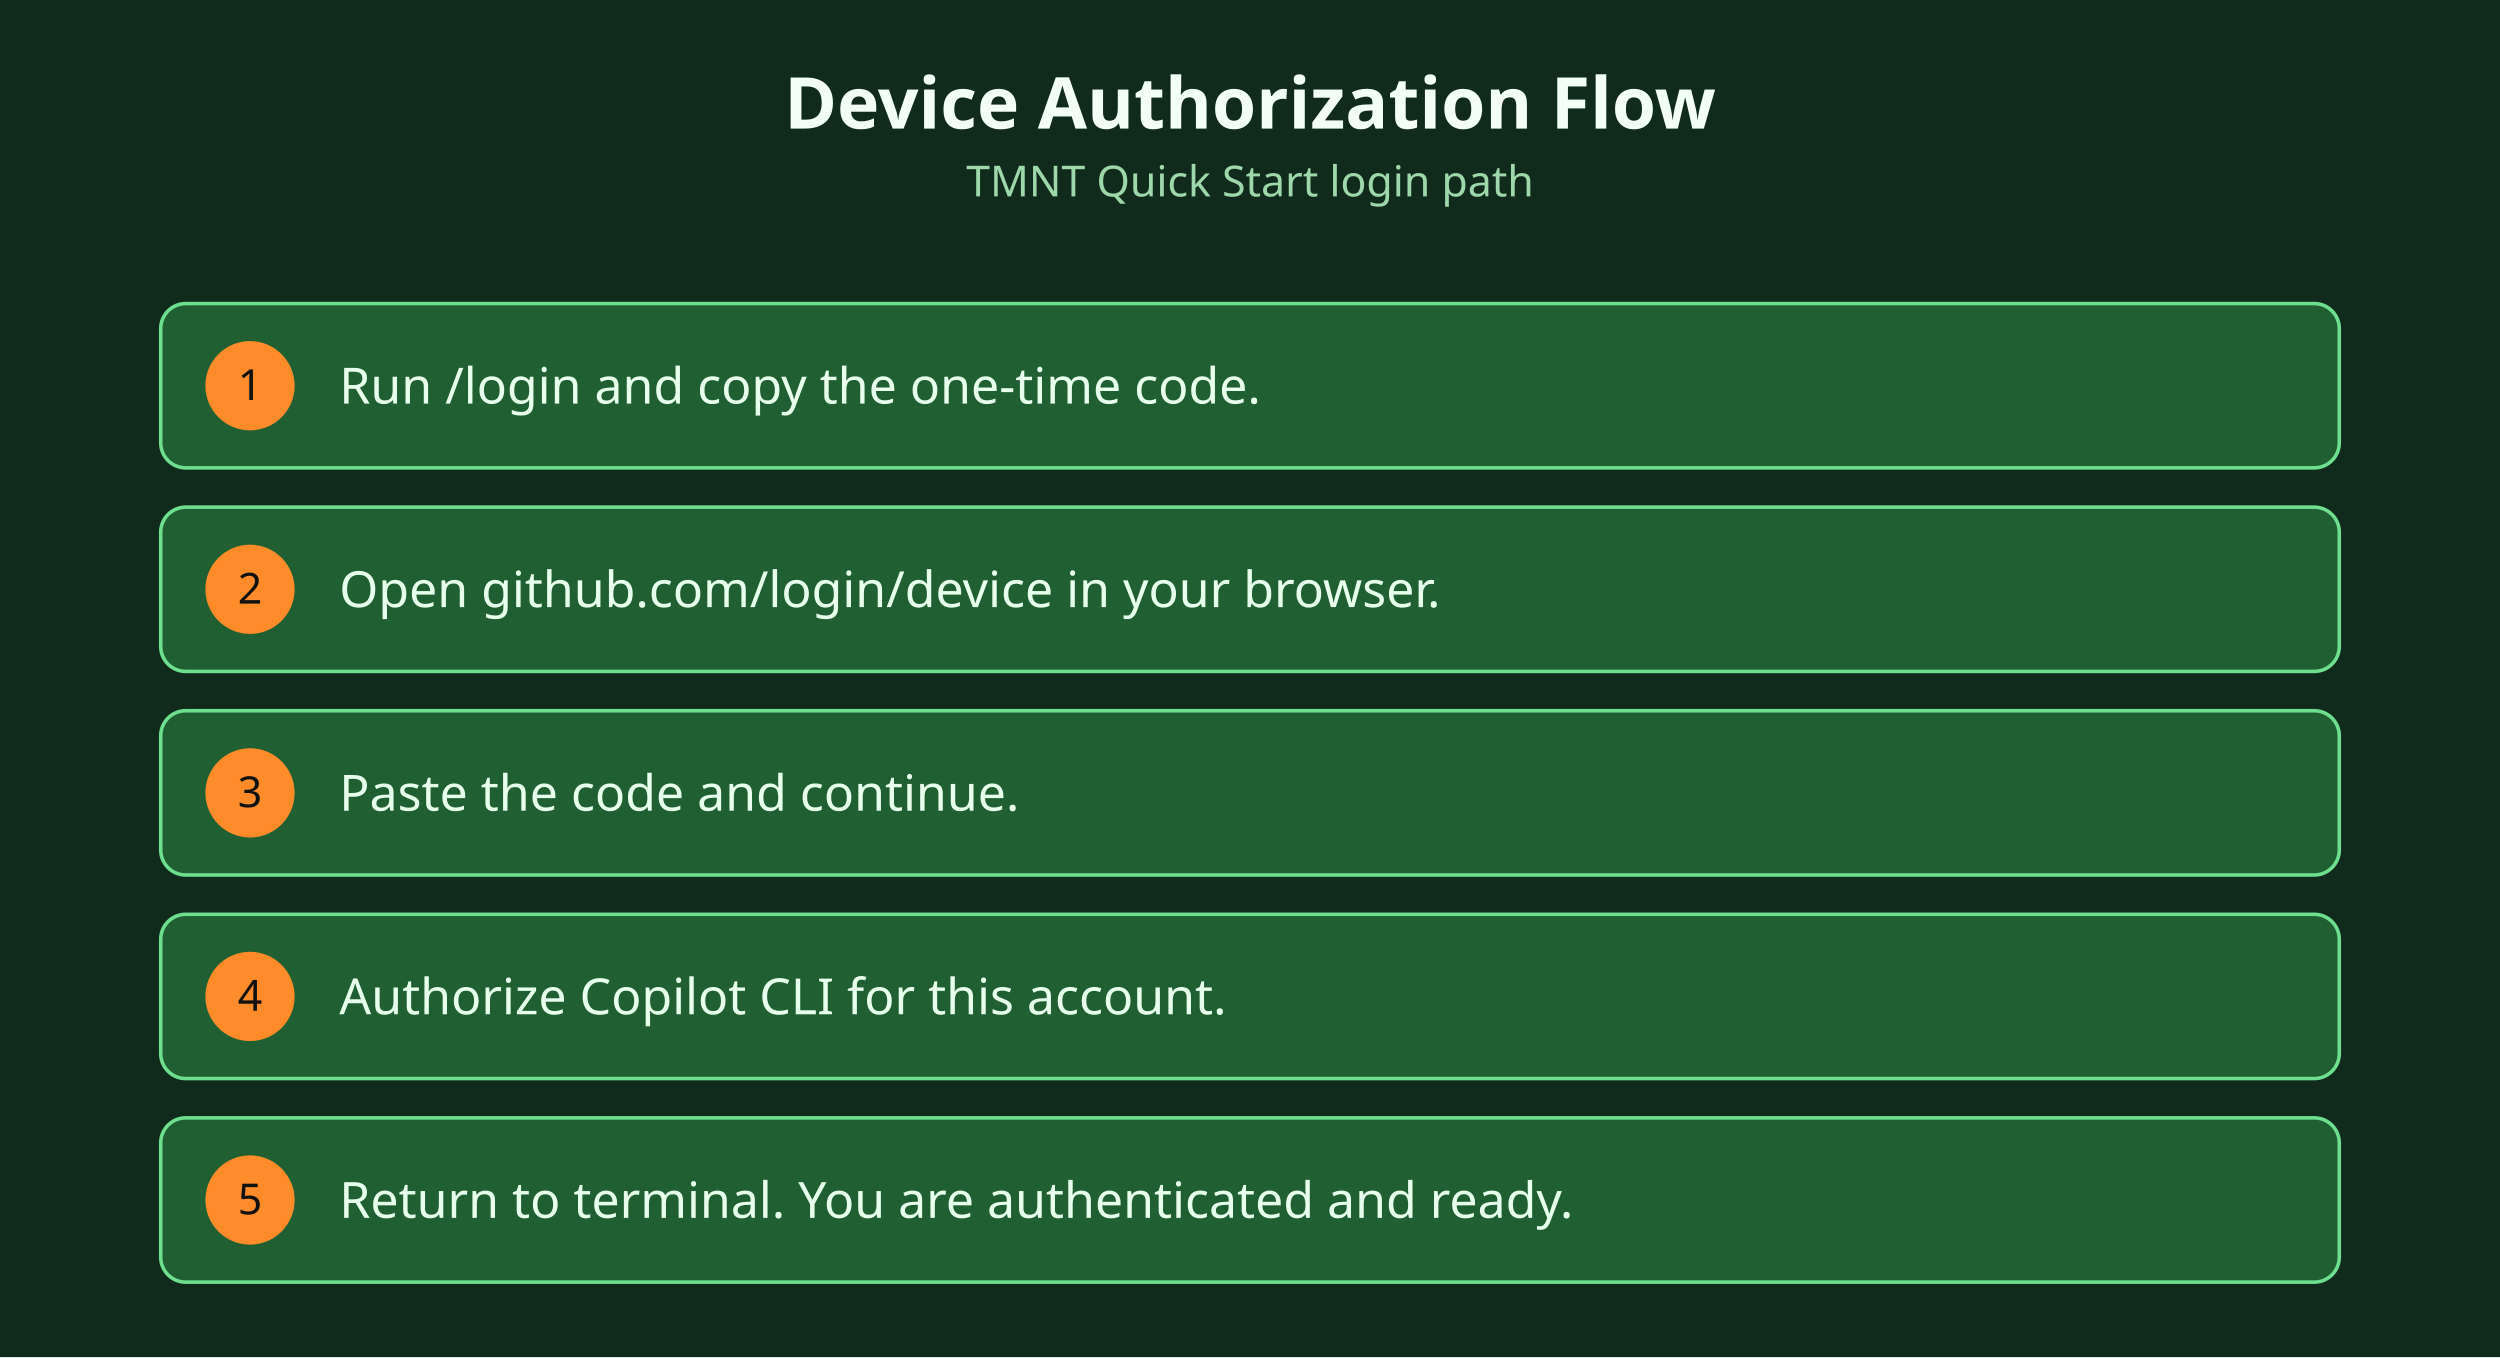
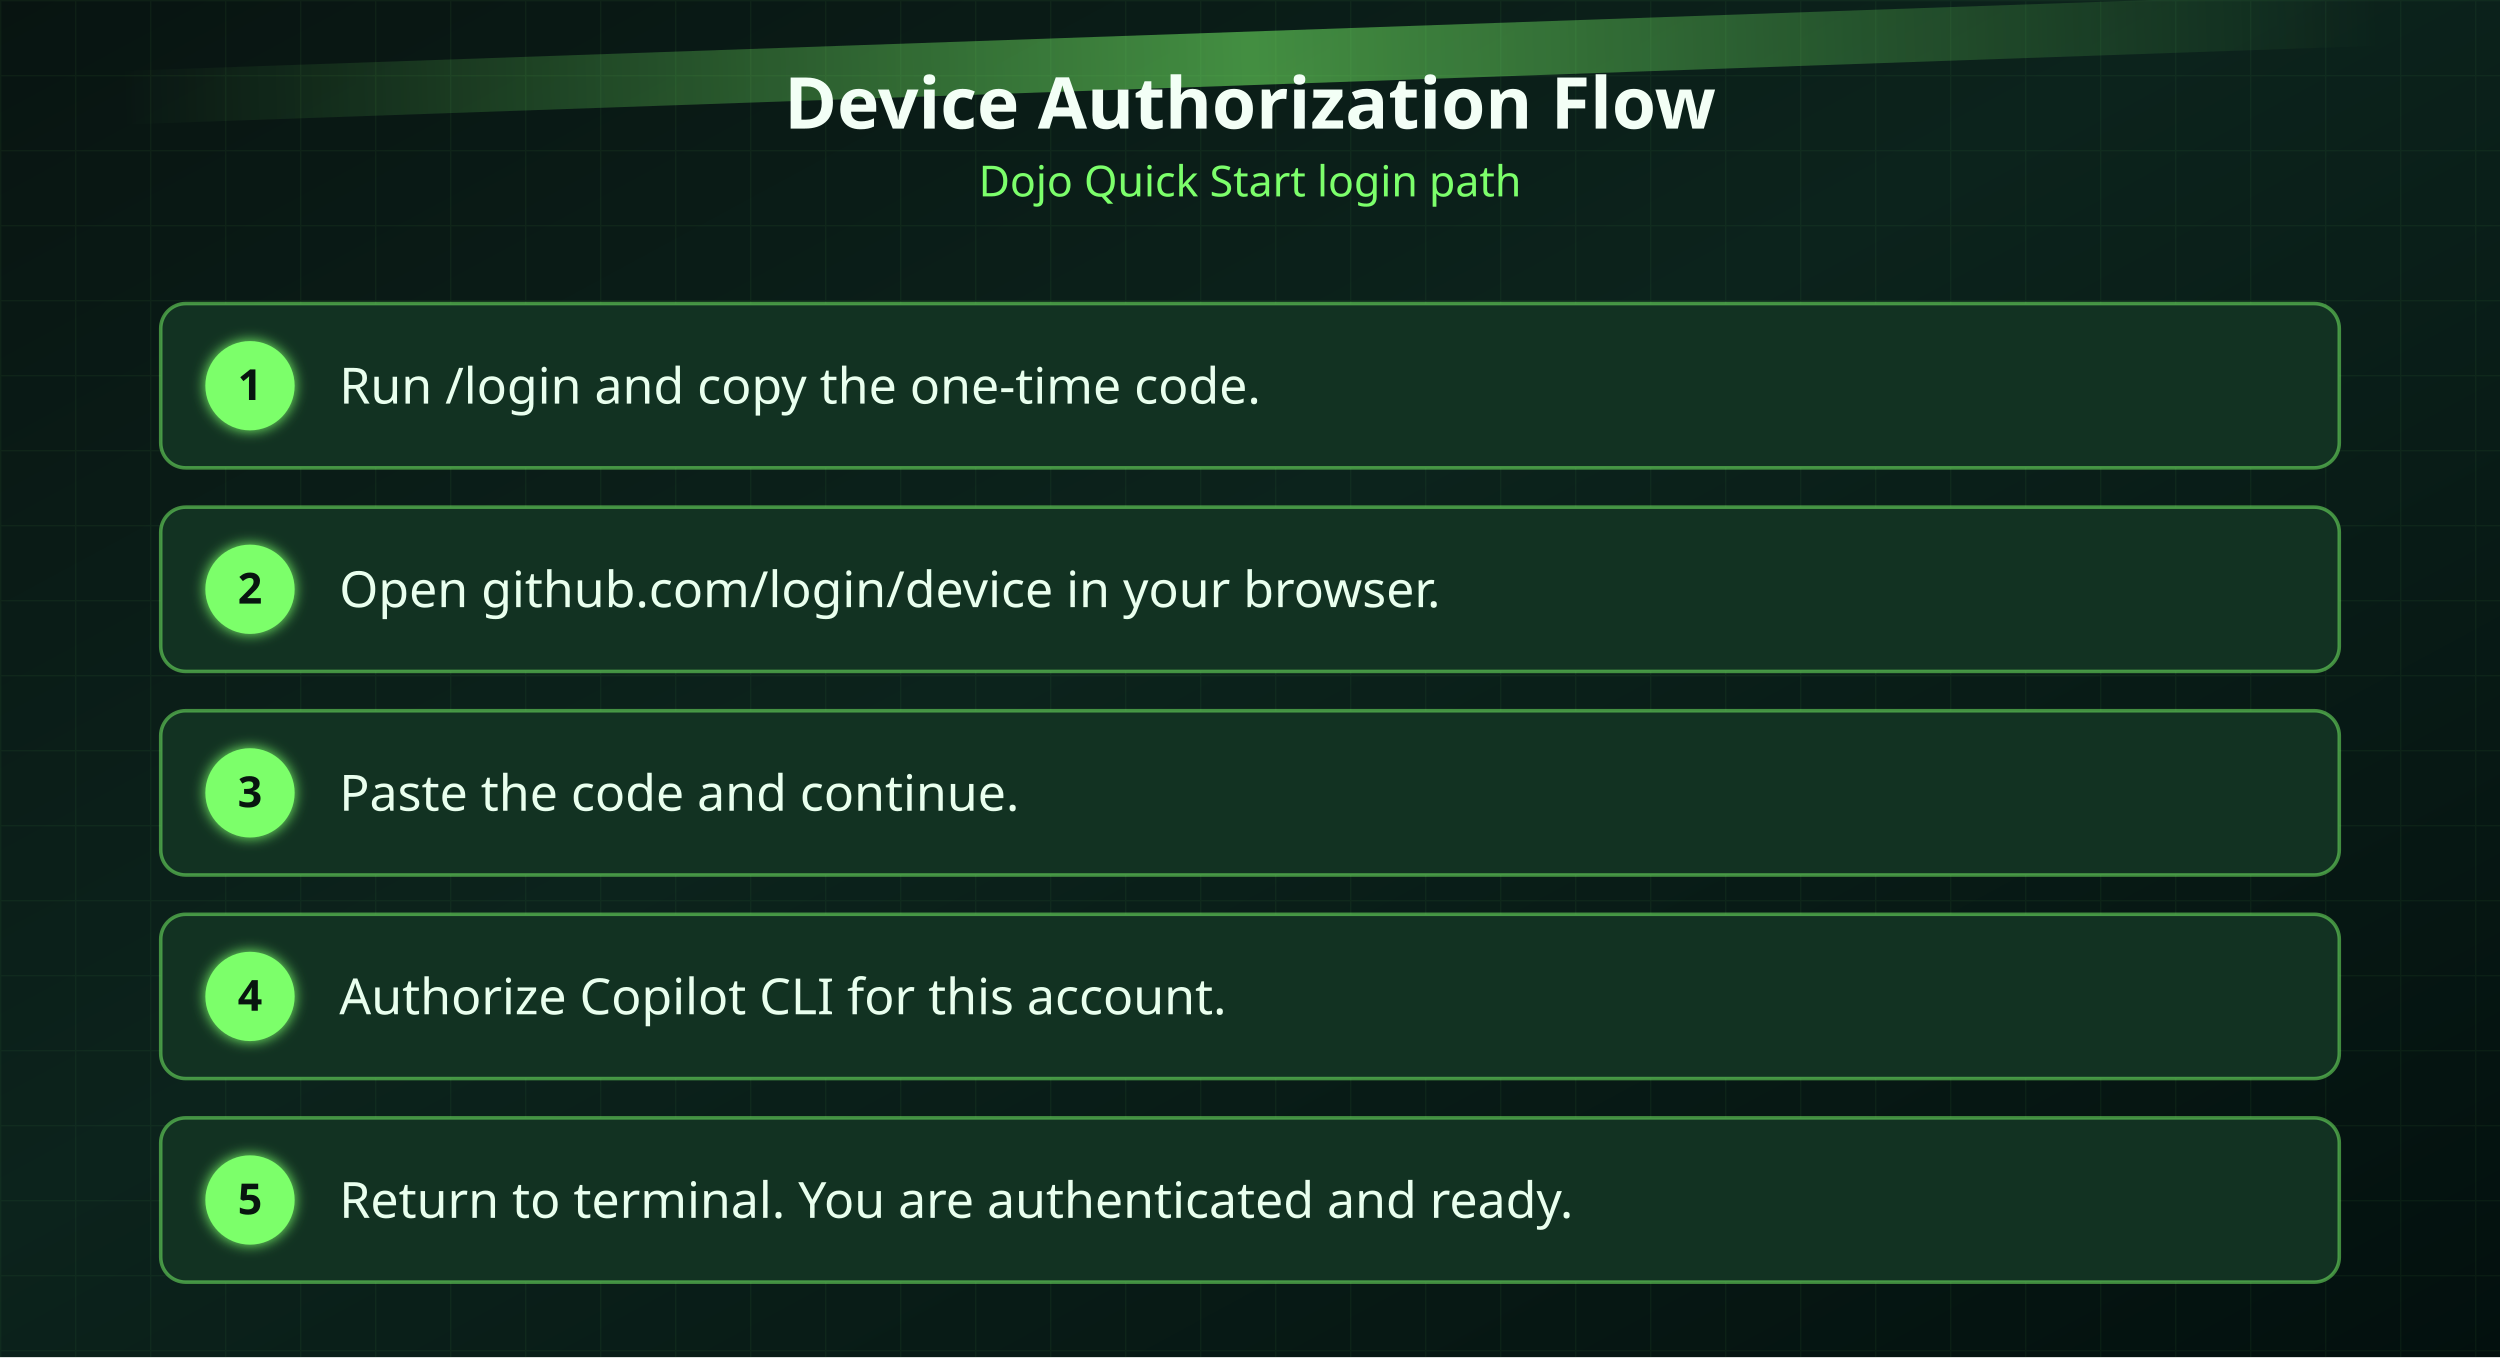
<svg xmlns="http://www.w3.org/2000/svg" width="1400" height="760" viewBox="0 0 1400 760" role="img" aria-labelledby="title desc">
-   <rect width="1400" height="760" fill="#102a1b" />
+   <defs>
+     <linearGradient id="bg" x1="0" y1="0" x2="1" y2="1">
+       <stop offset="0%" stop-color="#081411" />
+       <stop offset="45%" stop-color="#0c231c" />
+       <stop offset="100%" stop-color="#03100e" />
+     </linearGradient>
+     <linearGradient id="slash" x1="0" y1="0" x2="1" y2="0">
+       <stop offset="0%" stop-color="#7cff6b" stop-opacity="0" />
+       <stop offset="50%" stop-color="#7cff6b" stop-opacity="0.5" />
+       <stop offset="100%" stop-color="#7cff6b" stop-opacity="0" />
+     </linearGradient>
+     <filter id="neonGlow" x="-60%" y="-60%" width="220%" height="220%">
+       <feGaussianBlur stdDeviation="4" result="blur" />
+       <feMerge>
+         <feMergeNode in="blur" />
+         <feMergeNode in="SourceGraphic" />
+       </feMerge>
+     </filter>
+     <pattern id="grate" width="42" height="42" patternUnits="userSpaceOnUse">
+       <path d="M0 0 L42 0 M0 0 L0 42" stroke="#7cff6b" stroke-opacity="0.05" stroke-width="1.5" />
+     </pattern>
+   </defs>
+   <rect width="1400" height="760" fill="url(#bg)" />
+   <rect width="1400" height="760" fill="url(#grate)" />
+   <rect x="60" y="40" width="1280" height="30" fill="url(#slash)" transform="rotate(-2 60 40)" />
  <text x="700" y="72" text-anchor="middle" font-size="40" font-family="Verdana, Geneva, sans-serif" fill="#f3fff6" font-weight="700">Device Authorization Flow</text>
-   <text x="700" y="110" text-anchor="middle" font-size="24" font-family="Verdana, Geneva, sans-serif" fill="#9ed7aa">TMNT Quick Start login path</text>
+   <text x="700" y="110" text-anchor="middle" font-size="24" font-family="Verdana, Geneva, sans-serif" fill="#7cff6b">Dojo Quick Start login path</text>
  <g font-family="Verdana, Geneva, sans-serif">
-     <rect x="90" y="170" width="1220" height="92" rx="14" fill="#1f5f31" stroke="#6ddf8f" stroke-width="2" />
-     <circle cx="140" cy="216" r="25" fill="#ff8b2b" />
-     <text x="140" y="224" text-anchor="middle" font-size="24" fill="#111">1</text>
+     <rect x="90" y="170" width="1220" height="92" rx="14" fill="#123222" stroke="#7cff6b" stroke-opacity="0.5" stroke-width="2" />
+     <circle cx="140" cy="216" r="25" fill="#7cff6b" filter="url(#neonGlow)" />
+     <text x="140" y="224" text-anchor="middle" font-size="24" fill="#08150f" font-weight="700">1</text>
    <text x="190" y="226" font-size="28" fill="#e9ffee">Run /login and copy the one-time code.</text>
-     <rect x="90" y="284" width="1220" height="92" rx="14" fill="#1f5f31" stroke="#6ddf8f" stroke-width="2" />
-     <circle cx="140" cy="330" r="25" fill="#ff8b2b" />
-     <text x="140" y="338" text-anchor="middle" font-size="24" fill="#111">2</text>
+     <rect x="90" y="284" width="1220" height="92" rx="14" fill="#123222" stroke="#7cff6b" stroke-opacity="0.5" stroke-width="2" />
+     <circle cx="140" cy="330" r="25" fill="#7cff6b" filter="url(#neonGlow)" />
+     <text x="140" y="338" text-anchor="middle" font-size="24" fill="#08150f" font-weight="700">2</text>
    <text x="190" y="340" font-size="28" fill="#e9ffee">Open github.com/login/device in your browser.</text>
-     <rect x="90" y="398" width="1220" height="92" rx="14" fill="#1f5f31" stroke="#6ddf8f" stroke-width="2" />
-     <circle cx="140" cy="444" r="25" fill="#ff8b2b" />
-     <text x="140" y="452" text-anchor="middle" font-size="24" fill="#111">3</text>
+     <rect x="90" y="398" width="1220" height="92" rx="14" fill="#123222" stroke="#7cff6b" stroke-opacity="0.5" stroke-width="2" />
+     <circle cx="140" cy="444" r="25" fill="#7cff6b" filter="url(#neonGlow)" />
+     <text x="140" y="452" text-anchor="middle" font-size="24" fill="#08150f" font-weight="700">3</text>
    <text x="190" y="454" font-size="28" fill="#e9ffee">Paste the code and continue.</text>
-     <rect x="90" y="512" width="1220" height="92" rx="14" fill="#1f5f31" stroke="#6ddf8f" stroke-width="2" />
-     <circle cx="140" cy="558" r="25" fill="#ff8b2b" />
-     <text x="140" y="566" text-anchor="middle" font-size="24" fill="#111">4</text>
+     <rect x="90" y="512" width="1220" height="92" rx="14" fill="#123222" stroke="#7cff6b" stroke-opacity="0.5" stroke-width="2" />
+     <circle cx="140" cy="558" r="25" fill="#7cff6b" filter="url(#neonGlow)" />
+     <text x="140" y="566" text-anchor="middle" font-size="24" fill="#08150f" font-weight="700">4</text>
    <text x="190" y="568" font-size="28" fill="#e9ffee">Authorize Copilot CLI for this account.</text>
-     <rect x="90" y="626" width="1220" height="92" rx="14" fill="#1f5f31" stroke="#6ddf8f" stroke-width="2" />
-     <circle cx="140" cy="672" r="25" fill="#ff8b2b" />
-     <text x="140" y="680" text-anchor="middle" font-size="24" fill="#111">5</text>
+     <rect x="90" y="626" width="1220" height="92" rx="14" fill="#123222" stroke="#7cff6b" stroke-opacity="0.5" stroke-width="2" />
+     <circle cx="140" cy="672" r="25" fill="#7cff6b" filter="url(#neonGlow)" />
+     <text x="140" y="680" text-anchor="middle" font-size="24" fill="#08150f" font-weight="700">5</text>
    <text x="190" y="682" font-size="28" fill="#e9ffee">Return to terminal. You are authenticated and ready.</text>
  </g>
</svg>
